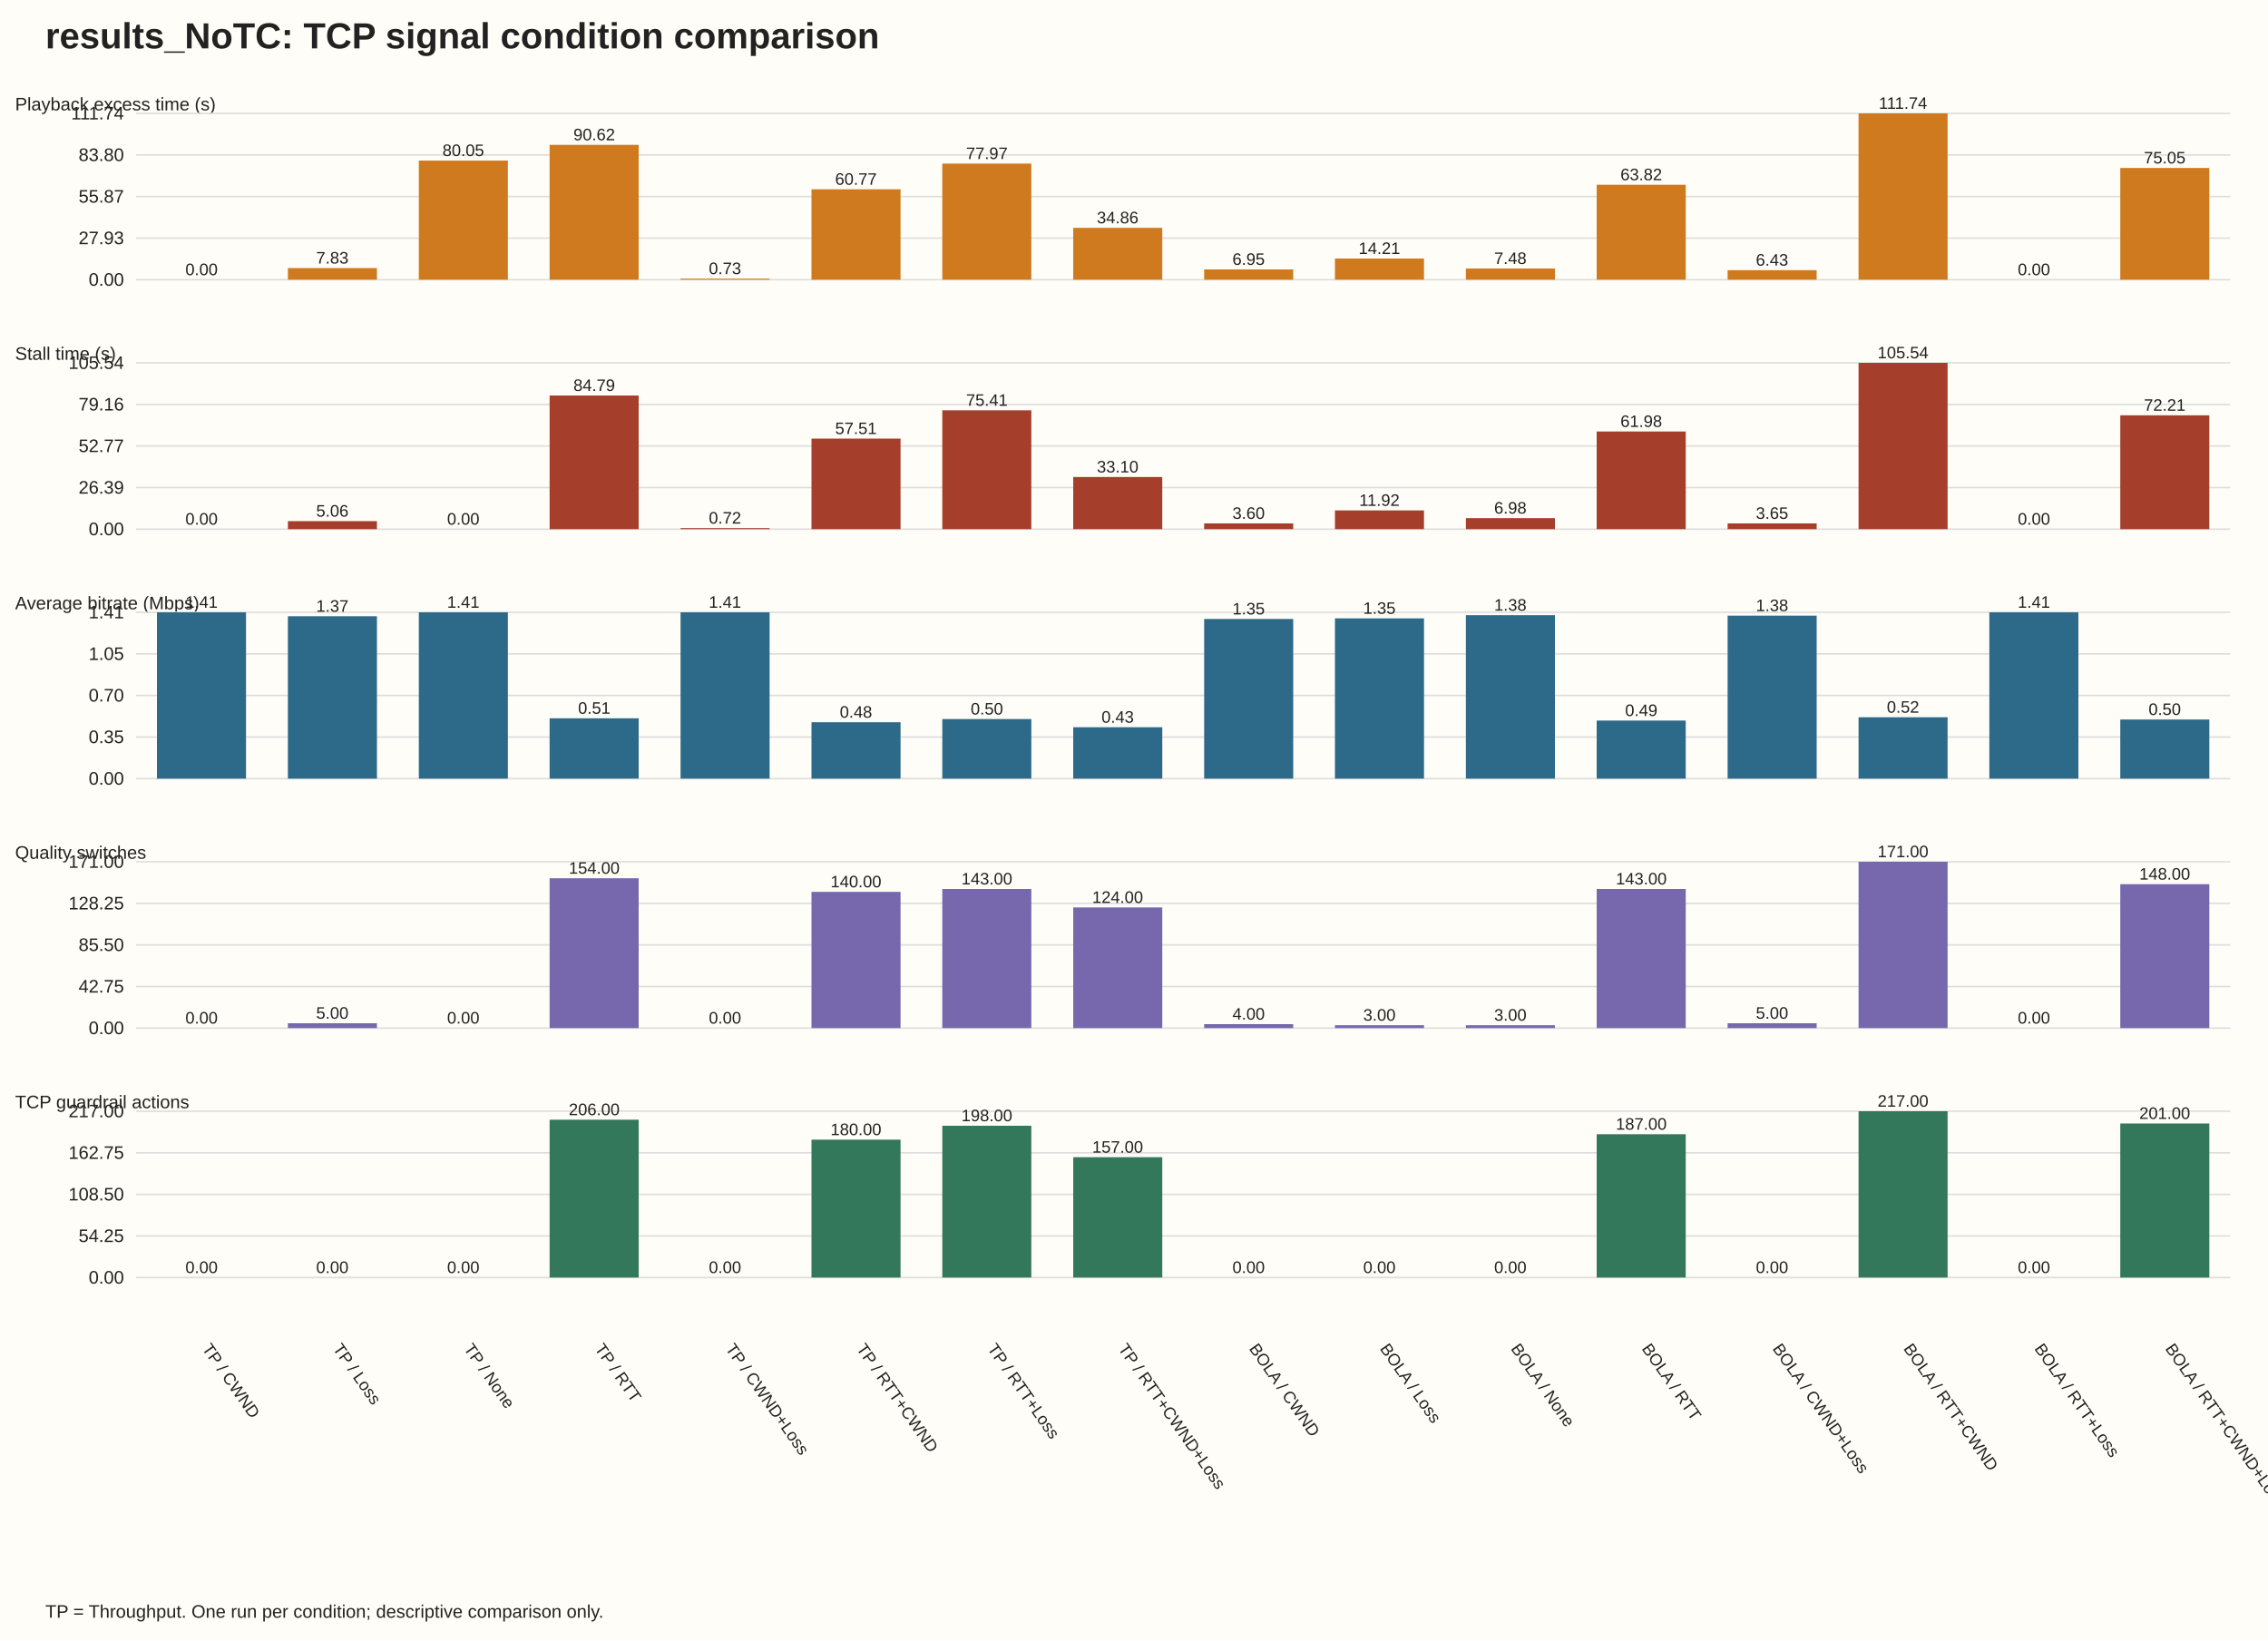
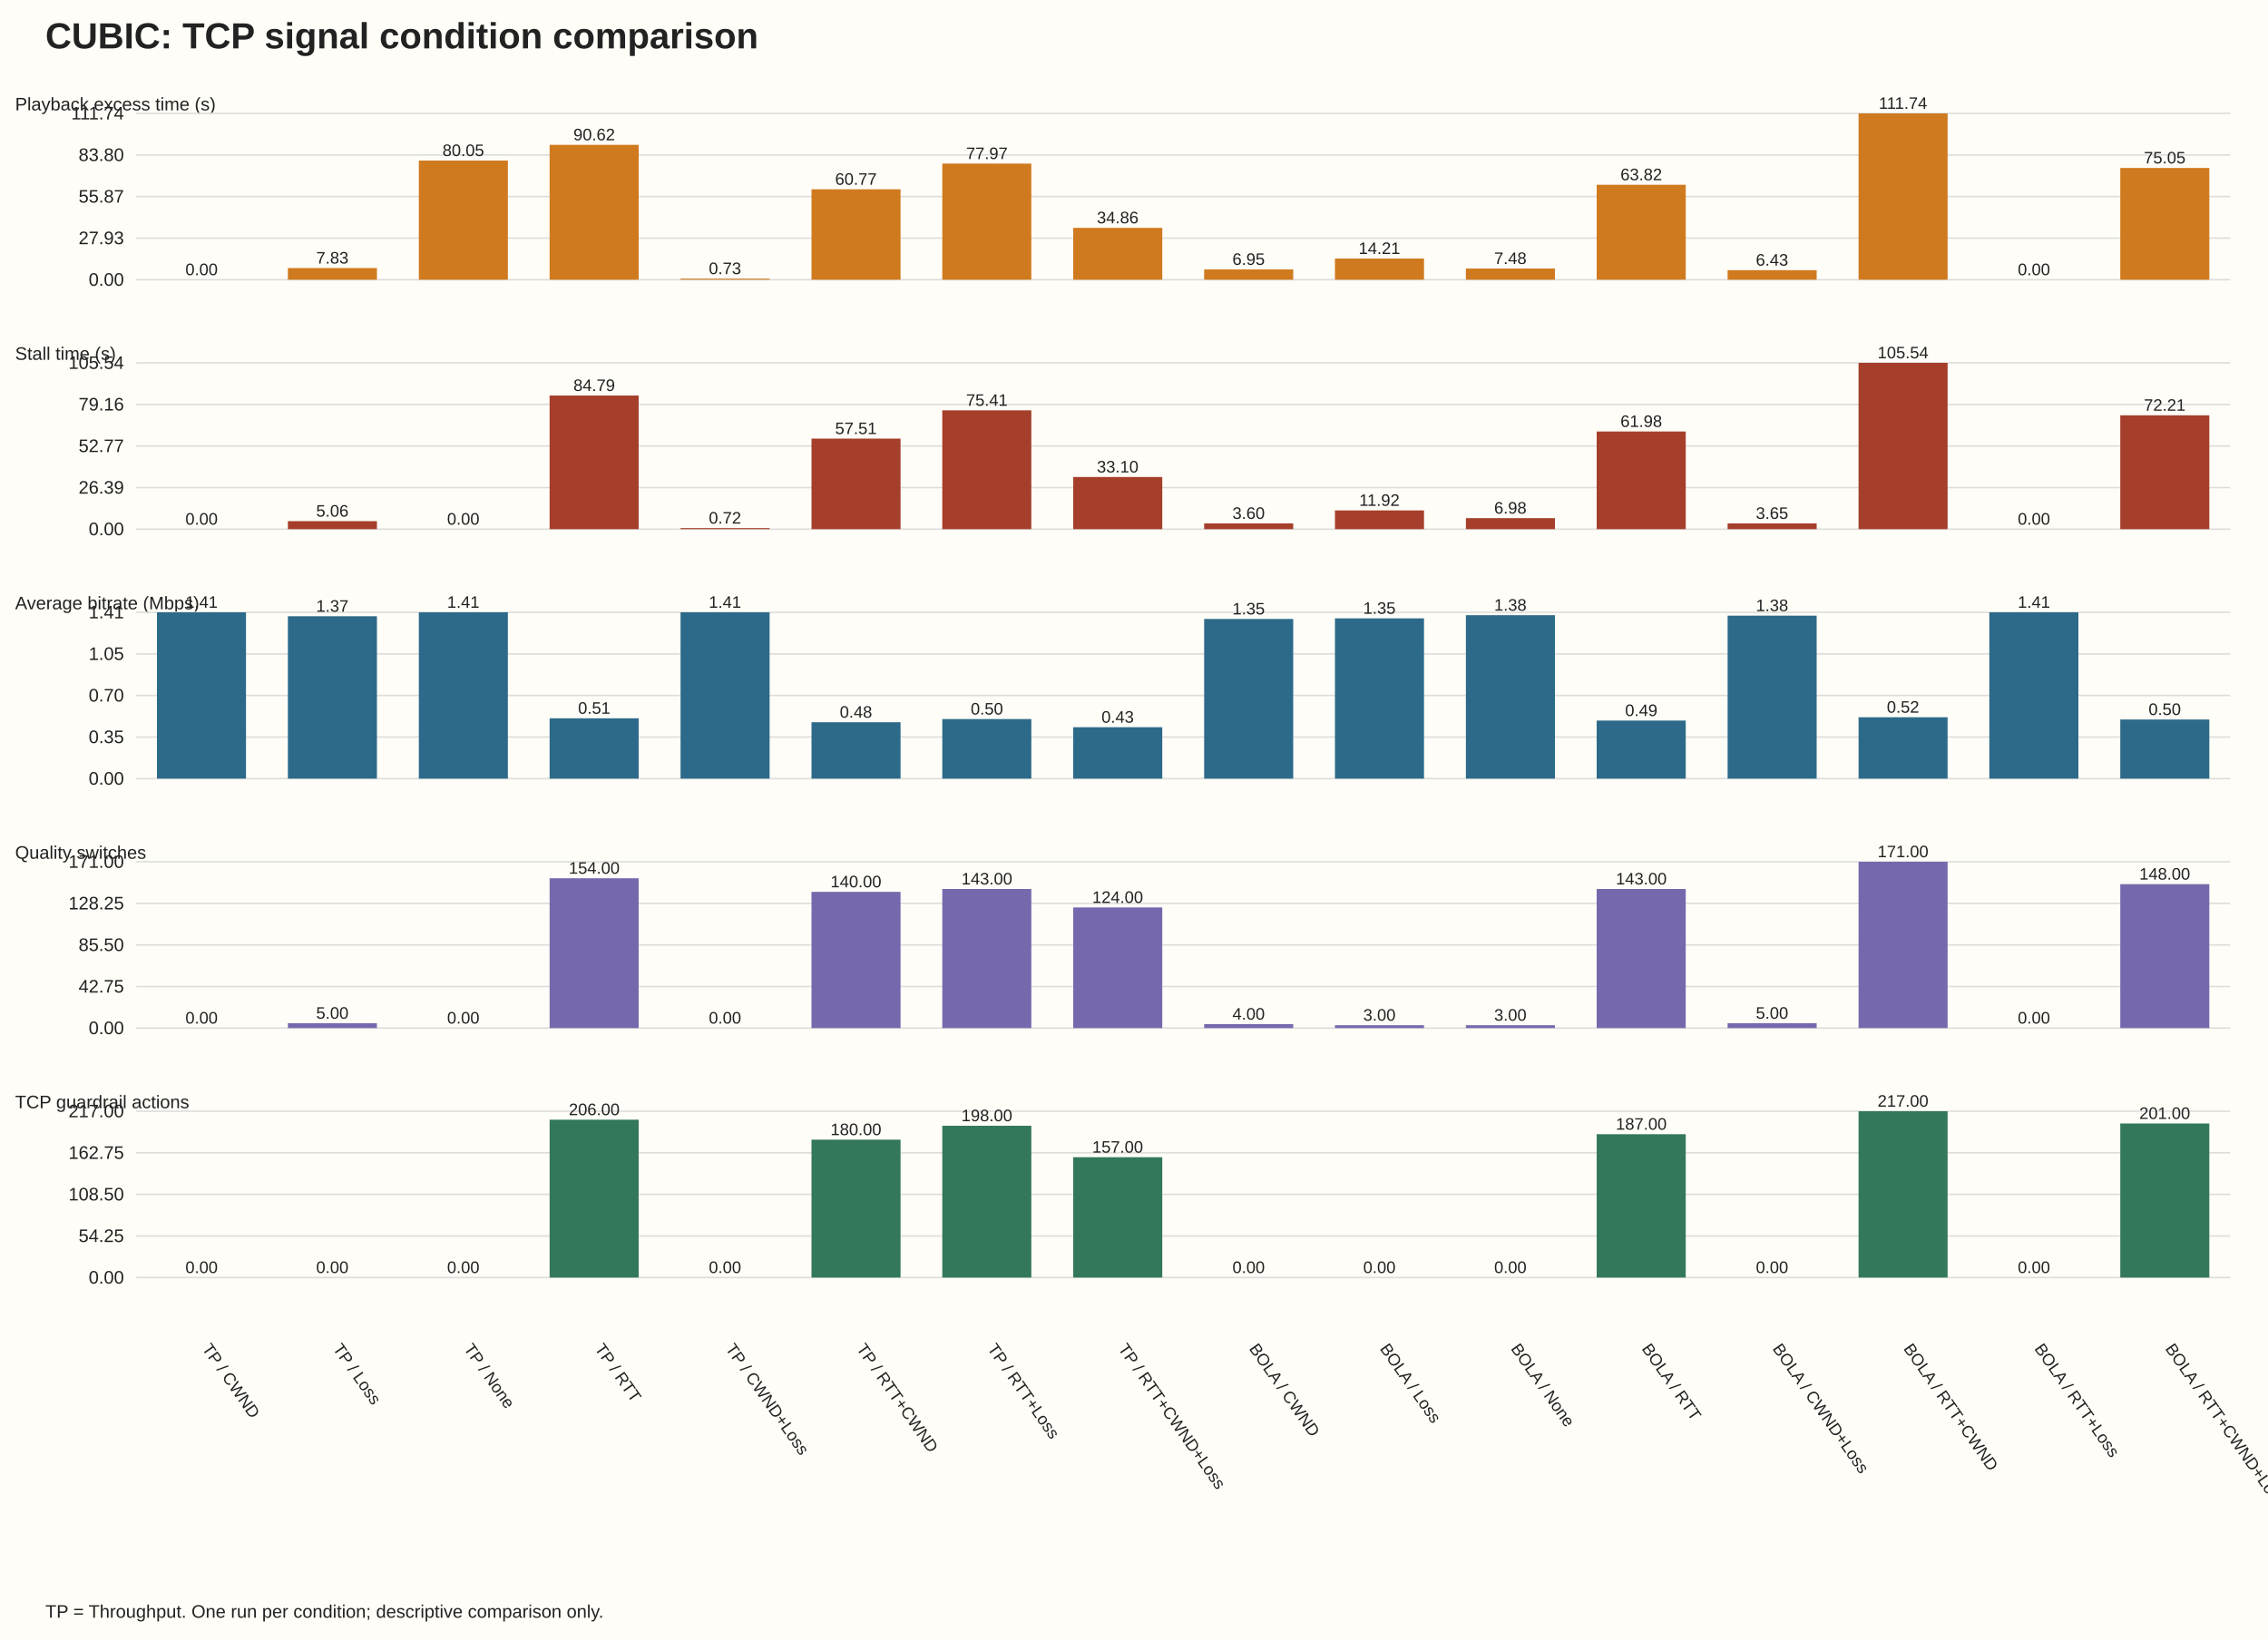
<svg xmlns="http://www.w3.org/2000/svg" width="1500" height="1085">
  <style>text{font-family:Arial,sans-serif;fill:#222}.title{font-size:24px;font-weight:bold}.axis{font-size:12px}.label{font-size:11px}.grid{stroke:#ddd}</style>
  <rect width="100%" height="100%" fill="#fffdf7" />
-   <text x="30" y="32" class="title">results_NoTC: TCP signal condition comparison</text>
+   <text x="30" y="32" class="title">CUBIC: TCP signal condition comparison</text>
  <text x="10" y="73" class="axis">Playback excess time (s)</text>
  <line x1="90" y1="185.0" x2="1475" y2="185.0" class="grid" />
  <text x="82" y="189.0" text-anchor="end" class="axis">0.00</text>
  <line x1="90" y1="157.5" x2="1475" y2="157.5" class="grid" />
  <text x="82" y="161.5" text-anchor="end" class="axis">27.93</text>
  <line x1="90" y1="130.0" x2="1475" y2="130.0" class="grid" />
  <text x="82" y="134.0" text-anchor="end" class="axis">55.87</text>
  <line x1="90" y1="102.5" x2="1475" y2="102.5" class="grid" />
  <text x="82" y="106.5" text-anchor="end" class="axis">83.80</text>
  <line x1="90" y1="75.0" x2="1475" y2="75.0" class="grid" />
  <text x="82" y="79.0" text-anchor="end" class="axis">111.74</text>
  <rect x="103.8" y="185.0" width="58.9" height="0.0" fill="#d07a1f" />
  <text x="133.3" y="182.0" text-anchor="middle" class="label">0.00</text>
  <rect x="190.4" y="177.3" width="58.9" height="7.7" fill="#d07a1f" />
  <text x="219.8" y="174.3" text-anchor="middle" class="label">7.83</text>
  <rect x="277.0" y="106.2" width="58.9" height="78.8" fill="#d07a1f" />
  <text x="306.4" y="103.2" text-anchor="middle" class="label">80.05</text>
  <rect x="363.5" y="95.8" width="58.9" height="89.2" fill="#d07a1f" />
  <text x="393.0" y="92.8" text-anchor="middle" class="label">90.62</text>
  <rect x="450.1" y="184.3" width="58.9" height="0.7" fill="#d07a1f" />
  <text x="479.5" y="181.3" text-anchor="middle" class="label">0.73</text>
  <rect x="536.7" y="125.2" width="58.9" height="59.8" fill="#d07a1f" />
  <text x="566.1" y="122.2" text-anchor="middle" class="label">60.77</text>
  <rect x="623.2" y="108.2" width="58.9" height="76.8" fill="#d07a1f" />
  <text x="652.7" y="105.2" text-anchor="middle" class="label">77.97</text>
  <rect x="709.8" y="150.7" width="58.9" height="34.3" fill="#d07a1f" />
  <text x="739.2" y="147.7" text-anchor="middle" class="label">34.86</text>
  <rect x="796.4" y="178.2" width="58.9" height="6.8" fill="#d07a1f" />
  <text x="825.8" y="175.2" text-anchor="middle" class="label">6.95</text>
  <rect x="882.9" y="171.0" width="58.9" height="14.0" fill="#d07a1f" />
  <text x="912.3" y="168.0" text-anchor="middle" class="label">14.21</text>
  <rect x="969.5" y="177.6" width="58.9" height="7.4" fill="#d07a1f" />
  <text x="998.9" y="174.6" text-anchor="middle" class="label">7.48</text>
  <rect x="1056.0" y="122.2" width="58.9" height="62.8" fill="#d07a1f" />
  <text x="1085.5" y="119.2" text-anchor="middle" class="label">63.82</text>
  <rect x="1142.6" y="178.7" width="58.9" height="6.3" fill="#d07a1f" />
  <text x="1172.0" y="175.7" text-anchor="middle" class="label">6.43</text>
  <rect x="1229.2" y="75.0" width="58.9" height="110.0" fill="#d07a1f" />
  <text x="1258.6" y="72.0" text-anchor="middle" class="label">111.74</text>
  <rect x="1315.7" y="185.0" width="58.9" height="0.0" fill="#d07a1f" />
  <text x="1345.2" y="182.0" text-anchor="middle" class="label">0.00</text>
  <rect x="1402.3" y="111.1" width="58.9" height="73.9" fill="#d07a1f" />
  <text x="1431.7" y="108.1" text-anchor="middle" class="label">75.05</text>
  <text x="10" y="238" class="axis">Stall time (s)</text>
  <line x1="90" y1="350.0" x2="1475" y2="350.0" class="grid" />
  <text x="82" y="354.0" text-anchor="end" class="axis">0.00</text>
  <line x1="90" y1="322.5" x2="1475" y2="322.5" class="grid" />
  <text x="82" y="326.5" text-anchor="end" class="axis">26.39</text>
  <line x1="90" y1="295.0" x2="1475" y2="295.0" class="grid" />
  <text x="82" y="299.0" text-anchor="end" class="axis">52.77</text>
  <line x1="90" y1="267.5" x2="1475" y2="267.5" class="grid" />
  <text x="82" y="271.5" text-anchor="end" class="axis">79.16</text>
  <line x1="90" y1="240.0" x2="1475" y2="240.0" class="grid" />
  <text x="82" y="244.0" text-anchor="end" class="axis">105.54</text>
  <rect x="103.8" y="350.0" width="58.9" height="0.0" fill="#a53f2b" />
  <text x="133.3" y="347.0" text-anchor="middle" class="label">0.00</text>
  <rect x="190.4" y="344.7" width="58.9" height="5.3" fill="#a53f2b" />
  <text x="219.8" y="341.7" text-anchor="middle" class="label">5.06</text>
  <rect x="277.0" y="350.0" width="58.9" height="0.0" fill="#a53f2b" />
  <text x="306.4" y="347.0" text-anchor="middle" class="label">0.00</text>
  <rect x="363.5" y="261.6" width="58.9" height="88.4" fill="#a53f2b" />
  <text x="393.0" y="258.6" text-anchor="middle" class="label">84.79</text>
  <rect x="450.1" y="349.3" width="58.9" height="0.7" fill="#a53f2b" />
  <text x="479.5" y="346.3" text-anchor="middle" class="label">0.72</text>
  <rect x="536.7" y="290.1" width="58.9" height="59.9" fill="#a53f2b" />
  <text x="566.1" y="287.1" text-anchor="middle" class="label">57.51</text>
  <rect x="623.2" y="271.4" width="58.9" height="78.6" fill="#a53f2b" />
  <text x="652.7" y="268.4" text-anchor="middle" class="label">75.41</text>
  <rect x="709.8" y="315.5" width="58.9" height="34.5" fill="#a53f2b" />
  <text x="739.2" y="312.5" text-anchor="middle" class="label">33.10</text>
  <rect x="796.4" y="346.2" width="58.9" height="3.8" fill="#a53f2b" />
  <text x="825.8" y="343.2" text-anchor="middle" class="label">3.60</text>
  <rect x="882.9" y="337.6" width="58.9" height="12.4" fill="#a53f2b" />
  <text x="912.3" y="334.6" text-anchor="middle" class="label">11.92</text>
  <rect x="969.5" y="342.7" width="58.9" height="7.3" fill="#a53f2b" />
  <text x="998.9" y="339.7" text-anchor="middle" class="label">6.98</text>
  <rect x="1056.0" y="285.4" width="58.9" height="64.6" fill="#a53f2b" />
  <text x="1085.5" y="282.4" text-anchor="middle" class="label">61.98</text>
  <rect x="1142.6" y="346.2" width="58.9" height="3.8" fill="#a53f2b" />
  <text x="1172.0" y="343.2" text-anchor="middle" class="label">3.65</text>
  <rect x="1229.2" y="240.0" width="58.9" height="110.0" fill="#a53f2b" />
  <text x="1258.6" y="237.0" text-anchor="middle" class="label">105.54</text>
  <rect x="1315.7" y="350.0" width="58.9" height="0.0" fill="#a53f2b" />
  <text x="1345.2" y="347.0" text-anchor="middle" class="label">0.00</text>
  <rect x="1402.3" y="274.7" width="58.9" height="75.3" fill="#a53f2b" />
  <text x="1431.7" y="271.7" text-anchor="middle" class="label">72.21</text>
  <text x="10" y="403" class="axis">Average bitrate (Mbps)</text>
  <line x1="90" y1="515.0" x2="1475" y2="515.0" class="grid" />
  <text x="82" y="519.0" text-anchor="end" class="axis">0.00</text>
  <line x1="90" y1="487.5" x2="1475" y2="487.5" class="grid" />
  <text x="82" y="491.5" text-anchor="end" class="axis">0.35</text>
  <line x1="90" y1="460.0" x2="1475" y2="460.0" class="grid" />
  <text x="82" y="464.0" text-anchor="end" class="axis">0.70</text>
  <line x1="90" y1="432.5" x2="1475" y2="432.5" class="grid" />
  <text x="82" y="436.5" text-anchor="end" class="axis">1.05</text>
  <line x1="90" y1="405.0" x2="1475" y2="405.0" class="grid" />
  <text x="82" y="409.0" text-anchor="end" class="axis">1.41</text>
  <rect x="103.8" y="405.0" width="58.9" height="110.0" fill="#2d6a8a" />
  <text x="133.3" y="402.0" text-anchor="middle" class="label">1.41</text>
  <rect x="190.4" y="407.6" width="58.9" height="107.4" fill="#2d6a8a" />
  <text x="219.8" y="404.6" text-anchor="middle" class="label">1.37</text>
  <rect x="277.0" y="405.0" width="58.9" height="110.0" fill="#2d6a8a" />
  <text x="306.4" y="402.0" text-anchor="middle" class="label">1.41</text>
  <rect x="363.5" y="475.1" width="58.9" height="39.9" fill="#2d6a8a" />
  <text x="393.0" y="472.1" text-anchor="middle" class="label">0.51</text>
  <rect x="450.1" y="405.0" width="58.9" height="110.0" fill="#2d6a8a" />
  <text x="479.5" y="402.0" text-anchor="middle" class="label">1.41</text>
  <rect x="536.7" y="477.7" width="58.9" height="37.3" fill="#2d6a8a" />
  <text x="566.1" y="474.7" text-anchor="middle" class="label">0.48</text>
  <rect x="623.2" y="475.6" width="58.9" height="39.4" fill="#2d6a8a" />
  <text x="652.7" y="472.6" text-anchor="middle" class="label">0.50</text>
  <rect x="709.8" y="481.0" width="58.9" height="34.0" fill="#2d6a8a" />
  <text x="739.2" y="478.0" text-anchor="middle" class="label">0.43</text>
  <rect x="796.4" y="409.4" width="58.9" height="105.6" fill="#2d6a8a" />
  <text x="825.8" y="406.4" text-anchor="middle" class="label">1.35</text>
  <rect x="882.9" y="409.0" width="58.9" height="106.0" fill="#2d6a8a" />
  <text x="912.3" y="406.0" text-anchor="middle" class="label">1.35</text>
  <rect x="969.5" y="406.9" width="58.9" height="108.1" fill="#2d6a8a" />
  <text x="998.9" y="403.9" text-anchor="middle" class="label">1.38</text>
  <rect x="1056.0" y="476.6" width="58.9" height="38.4" fill="#2d6a8a" />
  <text x="1085.5" y="473.6" text-anchor="middle" class="label">0.49</text>
  <rect x="1142.6" y="407.2" width="58.9" height="107.8" fill="#2d6a8a" />
  <text x="1172.0" y="404.2" text-anchor="middle" class="label">1.38</text>
  <rect x="1229.2" y="474.4" width="58.9" height="40.6" fill="#2d6a8a" />
  <text x="1258.6" y="471.4" text-anchor="middle" class="label">0.52</text>
  <rect x="1315.7" y="405.0" width="58.9" height="110.0" fill="#2d6a8a" />
  <text x="1345.2" y="402.0" text-anchor="middle" class="label">1.41</text>
  <rect x="1402.3" y="475.9" width="58.9" height="39.1" fill="#2d6a8a" />
  <text x="1431.7" y="472.9" text-anchor="middle" class="label">0.50</text>
  <text x="10" y="568" class="axis">Quality switches</text>
  <line x1="90" y1="680.0" x2="1475" y2="680.0" class="grid" />
  <text x="82" y="684.0" text-anchor="end" class="axis">0.00</text>
  <line x1="90" y1="652.5" x2="1475" y2="652.5" class="grid" />
  <text x="82" y="656.5" text-anchor="end" class="axis">42.75</text>
  <line x1="90" y1="625.0" x2="1475" y2="625.0" class="grid" />
  <text x="82" y="629.0" text-anchor="end" class="axis">85.50</text>
  <line x1="90" y1="597.5" x2="1475" y2="597.5" class="grid" />
  <text x="82" y="601.5" text-anchor="end" class="axis">128.25</text>
  <line x1="90" y1="570.0" x2="1475" y2="570.0" class="grid" />
  <text x="82" y="574.0" text-anchor="end" class="axis">171.00</text>
  <rect x="103.8" y="680.0" width="58.9" height="0.0" fill="#7768ae" />
  <text x="133.3" y="677.0" text-anchor="middle" class="label">0.00</text>
  <rect x="190.4" y="676.8" width="58.9" height="3.2" fill="#7768ae" />
  <text x="219.8" y="673.8" text-anchor="middle" class="label">5.00</text>
  <rect x="277.0" y="680.0" width="58.9" height="0.0" fill="#7768ae" />
  <text x="306.4" y="677.0" text-anchor="middle" class="label">0.00</text>
  <rect x="363.5" y="580.9" width="58.9" height="99.1" fill="#7768ae" />
  <text x="393.0" y="577.9" text-anchor="middle" class="label">154.00</text>
  <rect x="450.1" y="680.0" width="58.9" height="0.0" fill="#7768ae" />
  <text x="479.5" y="677.0" text-anchor="middle" class="label">0.00</text>
  <rect x="536.7" y="589.9" width="58.9" height="90.1" fill="#7768ae" />
  <text x="566.1" y="586.9" text-anchor="middle" class="label">140.00</text>
  <rect x="623.2" y="588.0" width="58.9" height="92.0" fill="#7768ae" />
  <text x="652.7" y="585.0" text-anchor="middle" class="label">143.00</text>
  <rect x="709.8" y="600.2" width="58.9" height="79.8" fill="#7768ae" />
  <text x="739.2" y="597.2" text-anchor="middle" class="label">124.00</text>
  <rect x="796.4" y="677.4" width="58.9" height="2.6" fill="#7768ae" />
  <text x="825.8" y="674.4" text-anchor="middle" class="label">4.00</text>
  <rect x="882.9" y="678.1" width="58.9" height="1.9" fill="#7768ae" />
  <text x="912.3" y="675.1" text-anchor="middle" class="label">3.00</text>
  <rect x="969.5" y="678.1" width="58.9" height="1.9" fill="#7768ae" />
  <text x="998.9" y="675.1" text-anchor="middle" class="label">3.00</text>
  <rect x="1056.0" y="588.0" width="58.9" height="92.0" fill="#7768ae" />
  <text x="1085.5" y="585.0" text-anchor="middle" class="label">143.00</text>
  <rect x="1142.6" y="676.8" width="58.9" height="3.2" fill="#7768ae" />
  <text x="1172.0" y="673.8" text-anchor="middle" class="label">5.00</text>
  <rect x="1229.2" y="570.0" width="58.9" height="110.0" fill="#7768ae" />
  <text x="1258.6" y="567.0" text-anchor="middle" class="label">171.00</text>
  <rect x="1315.7" y="680.0" width="58.9" height="0.0" fill="#7768ae" />
  <text x="1345.2" y="677.0" text-anchor="middle" class="label">0.00</text>
  <rect x="1402.3" y="584.8" width="58.9" height="95.2" fill="#7768ae" />
  <text x="1431.7" y="581.8" text-anchor="middle" class="label">148.00</text>
  <text x="10" y="733" class="axis">TCP guardrail actions</text>
  <line x1="90" y1="845.0" x2="1475" y2="845.0" class="grid" />
  <text x="82" y="849.0" text-anchor="end" class="axis">0.00</text>
  <line x1="90" y1="817.5" x2="1475" y2="817.5" class="grid" />
  <text x="82" y="821.5" text-anchor="end" class="axis">54.25</text>
  <line x1="90" y1="790.0" x2="1475" y2="790.0" class="grid" />
  <text x="82" y="794.0" text-anchor="end" class="axis">108.50</text>
  <line x1="90" y1="762.5" x2="1475" y2="762.5" class="grid" />
  <text x="82" y="766.5" text-anchor="end" class="axis">162.75</text>
  <line x1="90" y1="735.0" x2="1475" y2="735.0" class="grid" />
  <text x="82" y="739.0" text-anchor="end" class="axis">217.00</text>
  <rect x="103.8" y="845.0" width="58.9" height="0.0" fill="#34785c" />
  <text x="133.3" y="842.0" text-anchor="middle" class="label">0.00</text>
  <rect x="190.4" y="845.0" width="58.9" height="0.0" fill="#34785c" />
  <text x="219.8" y="842.0" text-anchor="middle" class="label">0.00</text>
  <rect x="277.0" y="845.0" width="58.9" height="0.0" fill="#34785c" />
  <text x="306.4" y="842.0" text-anchor="middle" class="label">0.00</text>
  <rect x="363.5" y="740.6" width="58.9" height="104.4" fill="#34785c" />
  <text x="393.0" y="737.6" text-anchor="middle" class="label">206.00</text>
  <rect x="450.1" y="845.0" width="58.9" height="0.0" fill="#34785c" />
  <text x="479.5" y="842.0" text-anchor="middle" class="label">0.00</text>
  <rect x="536.7" y="753.8" width="58.9" height="91.2" fill="#34785c" />
  <text x="566.1" y="750.8" text-anchor="middle" class="label">180.00</text>
  <rect x="623.2" y="744.6" width="58.9" height="100.4" fill="#34785c" />
  <text x="652.7" y="741.6" text-anchor="middle" class="label">198.00</text>
  <rect x="709.8" y="765.4" width="58.9" height="79.6" fill="#34785c" />
  <text x="739.2" y="762.4" text-anchor="middle" class="label">157.00</text>
  <rect x="796.4" y="845.0" width="58.9" height="0.0" fill="#34785c" />
  <text x="825.8" y="842.0" text-anchor="middle" class="label">0.00</text>
  <rect x="882.9" y="845.0" width="58.9" height="0.0" fill="#34785c" />
  <text x="912.3" y="842.0" text-anchor="middle" class="label">0.00</text>
  <rect x="969.5" y="845.0" width="58.9" height="0.0" fill="#34785c" />
  <text x="998.9" y="842.0" text-anchor="middle" class="label">0.00</text>
  <rect x="1056.0" y="750.2" width="58.9" height="94.8" fill="#34785c" />
  <text x="1085.5" y="747.2" text-anchor="middle" class="label">187.00</text>
  <rect x="1142.6" y="845.0" width="58.9" height="0.0" fill="#34785c" />
  <text x="1172.0" y="842.0" text-anchor="middle" class="label">0.00</text>
  <rect x="1229.2" y="735.0" width="58.9" height="110.0" fill="#34785c" />
  <text x="1258.6" y="732.0" text-anchor="middle" class="label">217.00</text>
  <rect x="1315.7" y="845.0" width="58.9" height="0.0" fill="#34785c" />
  <text x="1345.2" y="842.0" text-anchor="middle" class="label">0.00</text>
  <rect x="1402.3" y="743.1" width="58.9" height="101.9" fill="#34785c" />
  <text x="1431.7" y="740.1" text-anchor="middle" class="label">201.00</text>
  <text x="133.3" y="892" transform="rotate(55 133.3 892)" class="label">TP / CWND</text>
  <text x="219.8" y="892" transform="rotate(55 219.8 892)" class="label">TP / Loss</text>
  <text x="306.4" y="892" transform="rotate(55 306.4 892)" class="label">TP / None</text>
  <text x="393.0" y="892" transform="rotate(55 393.0 892)" class="label">TP / RTT</text>
  <text x="479.5" y="892" transform="rotate(55 479.5 892)" class="label">TP / CWND+Loss</text>
  <text x="566.1" y="892" transform="rotate(55 566.1 892)" class="label">TP / RTT+CWND</text>
  <text x="652.7" y="892" transform="rotate(55 652.7 892)" class="label">TP / RTT+Loss</text>
  <text x="739.2" y="892" transform="rotate(55 739.2 892)" class="label">TP / RTT+CWND+Loss</text>
  <text x="825.8" y="892" transform="rotate(55 825.8 892)" class="label">BOLA / CWND</text>
  <text x="912.3" y="892" transform="rotate(55 912.3 892)" class="label">BOLA / Loss</text>
  <text x="998.9" y="892" transform="rotate(55 998.9 892)" class="label">BOLA / None</text>
  <text x="1085.5" y="892" transform="rotate(55 1085.5 892)" class="label">BOLA / RTT</text>
  <text x="1172.0" y="892" transform="rotate(55 1172.0 892)" class="label">BOLA / CWND+Loss</text>
  <text x="1258.6" y="892" transform="rotate(55 1258.6 892)" class="label">BOLA / RTT+CWND</text>
  <text x="1345.2" y="892" transform="rotate(55 1345.2 892)" class="label">BOLA / RTT+Loss</text>
  <text x="1431.7" y="892" transform="rotate(55 1431.7 892)" class="label">BOLA / RTT+CWND+Loss</text>
  <text x="30" y="1070" class="axis">TP = Throughput. One run per condition; descriptive comparison only.</text>
</svg>
